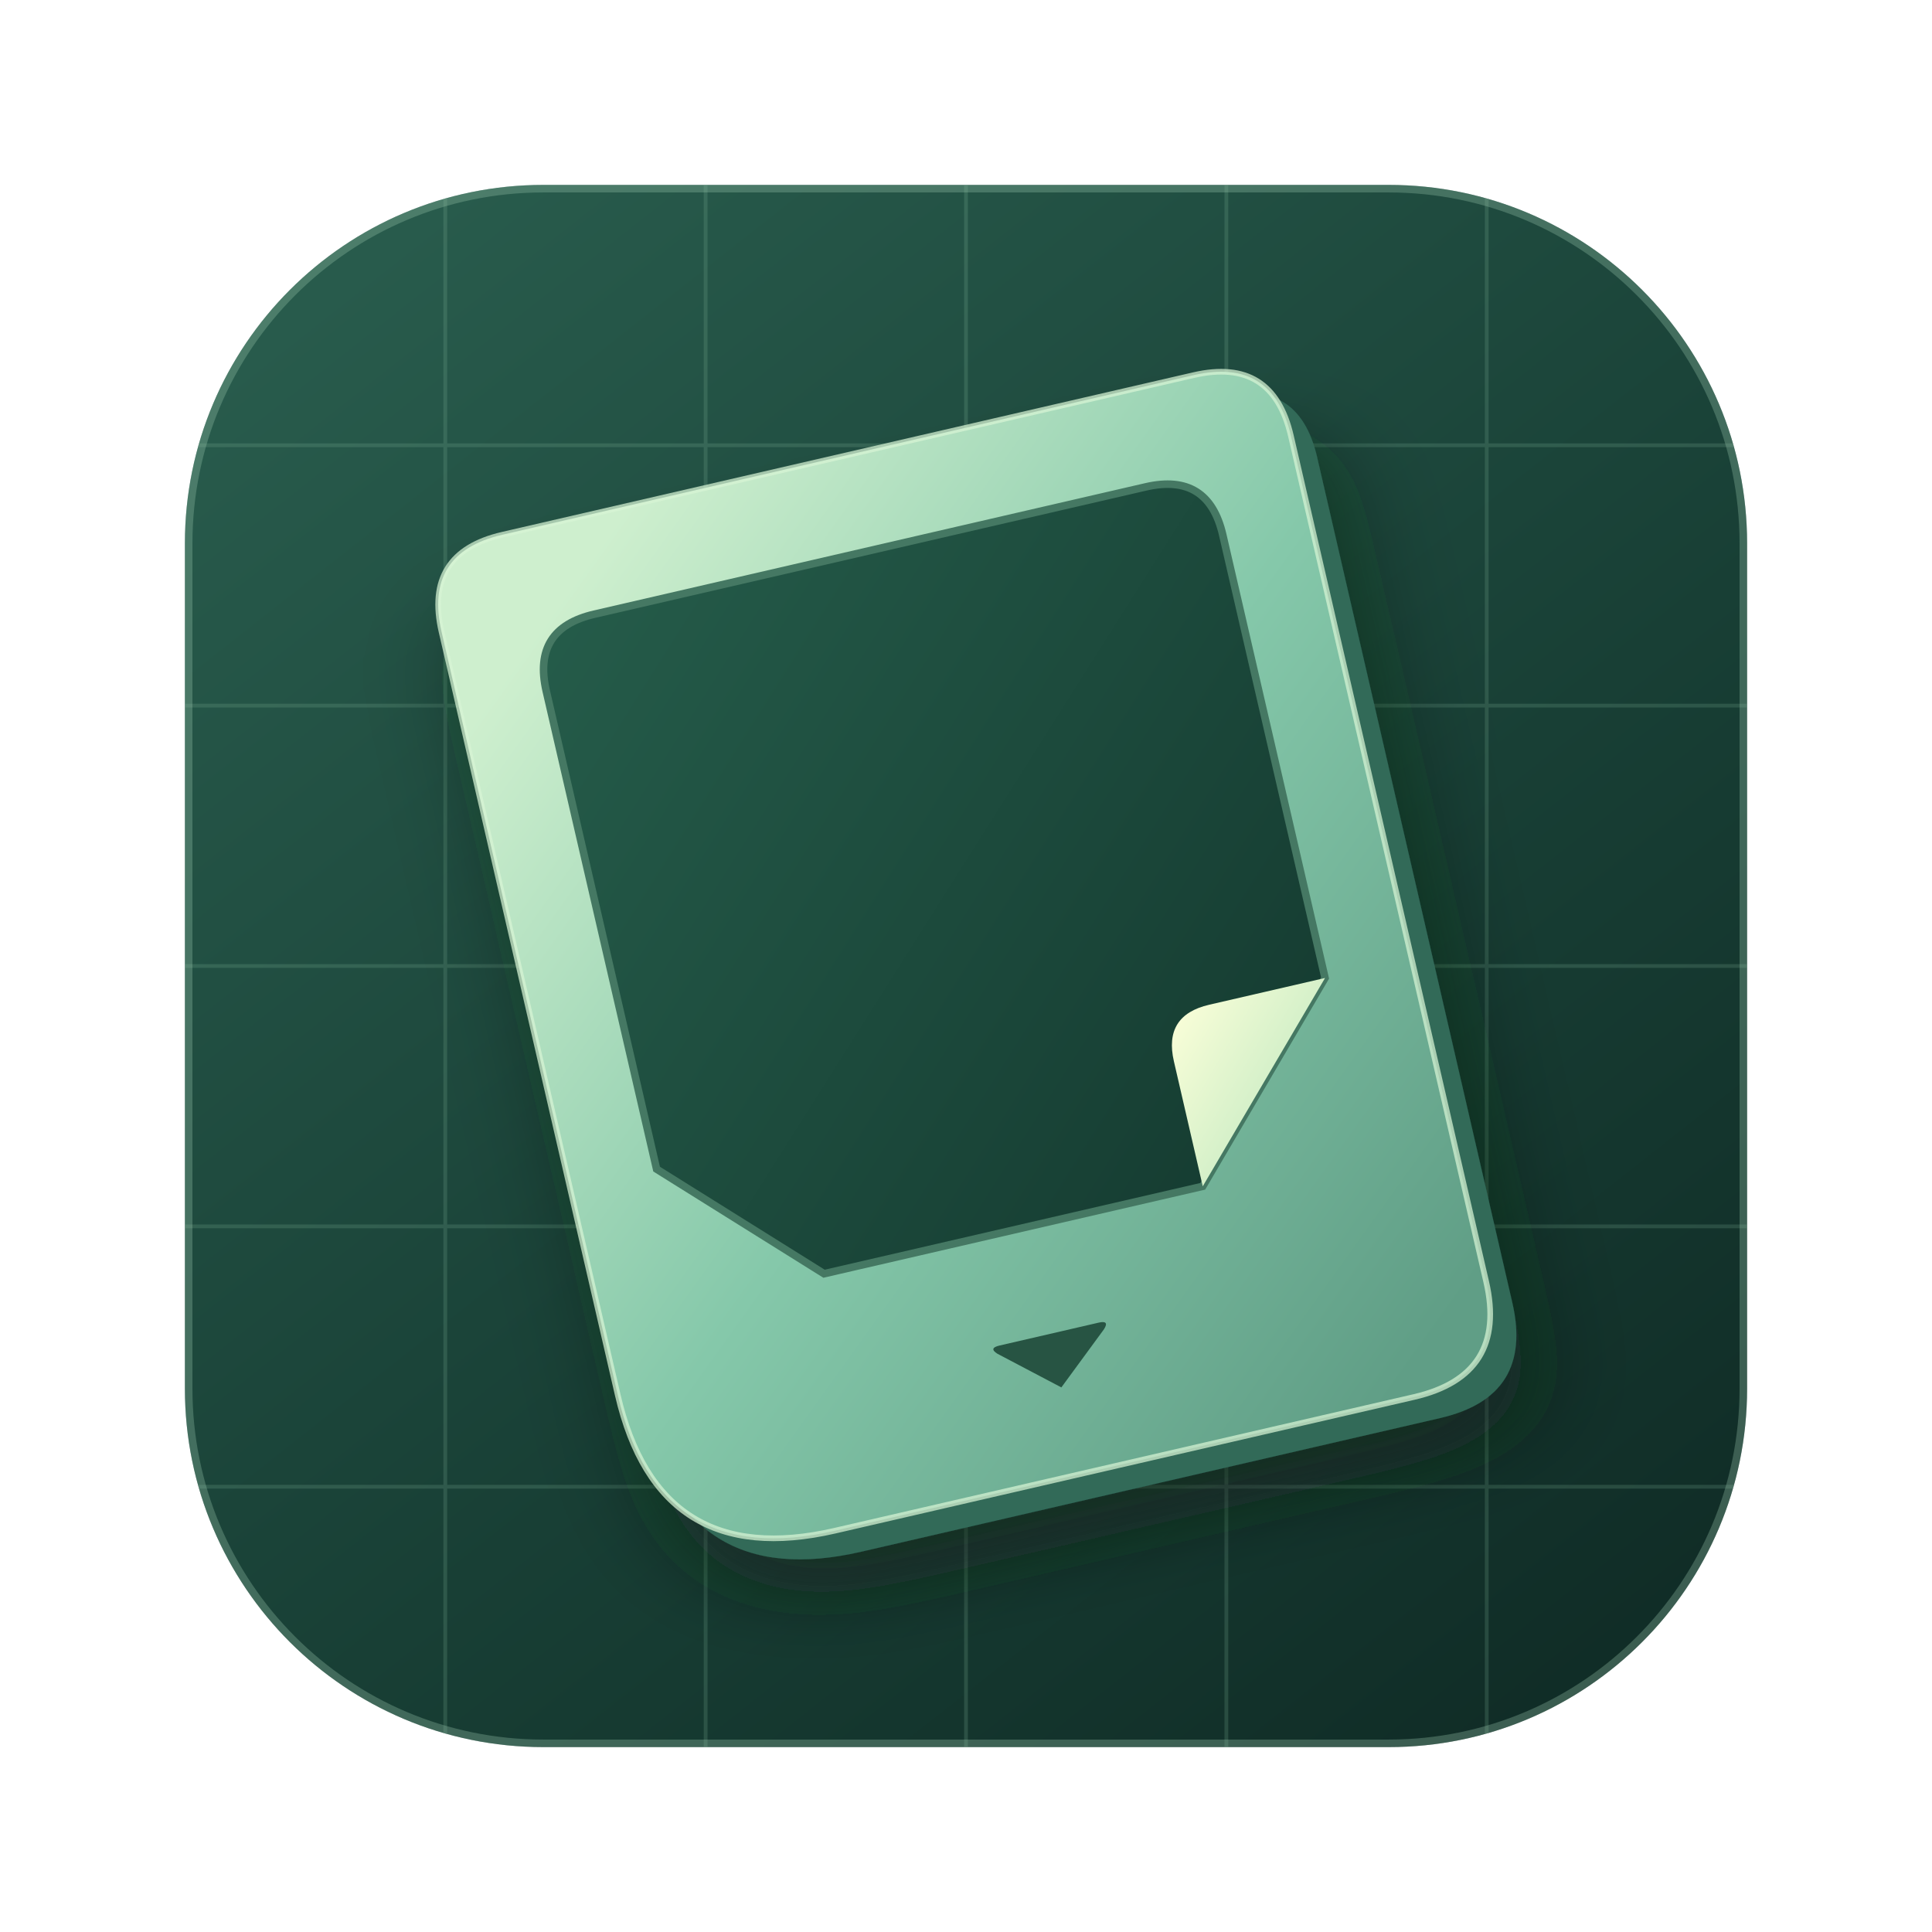
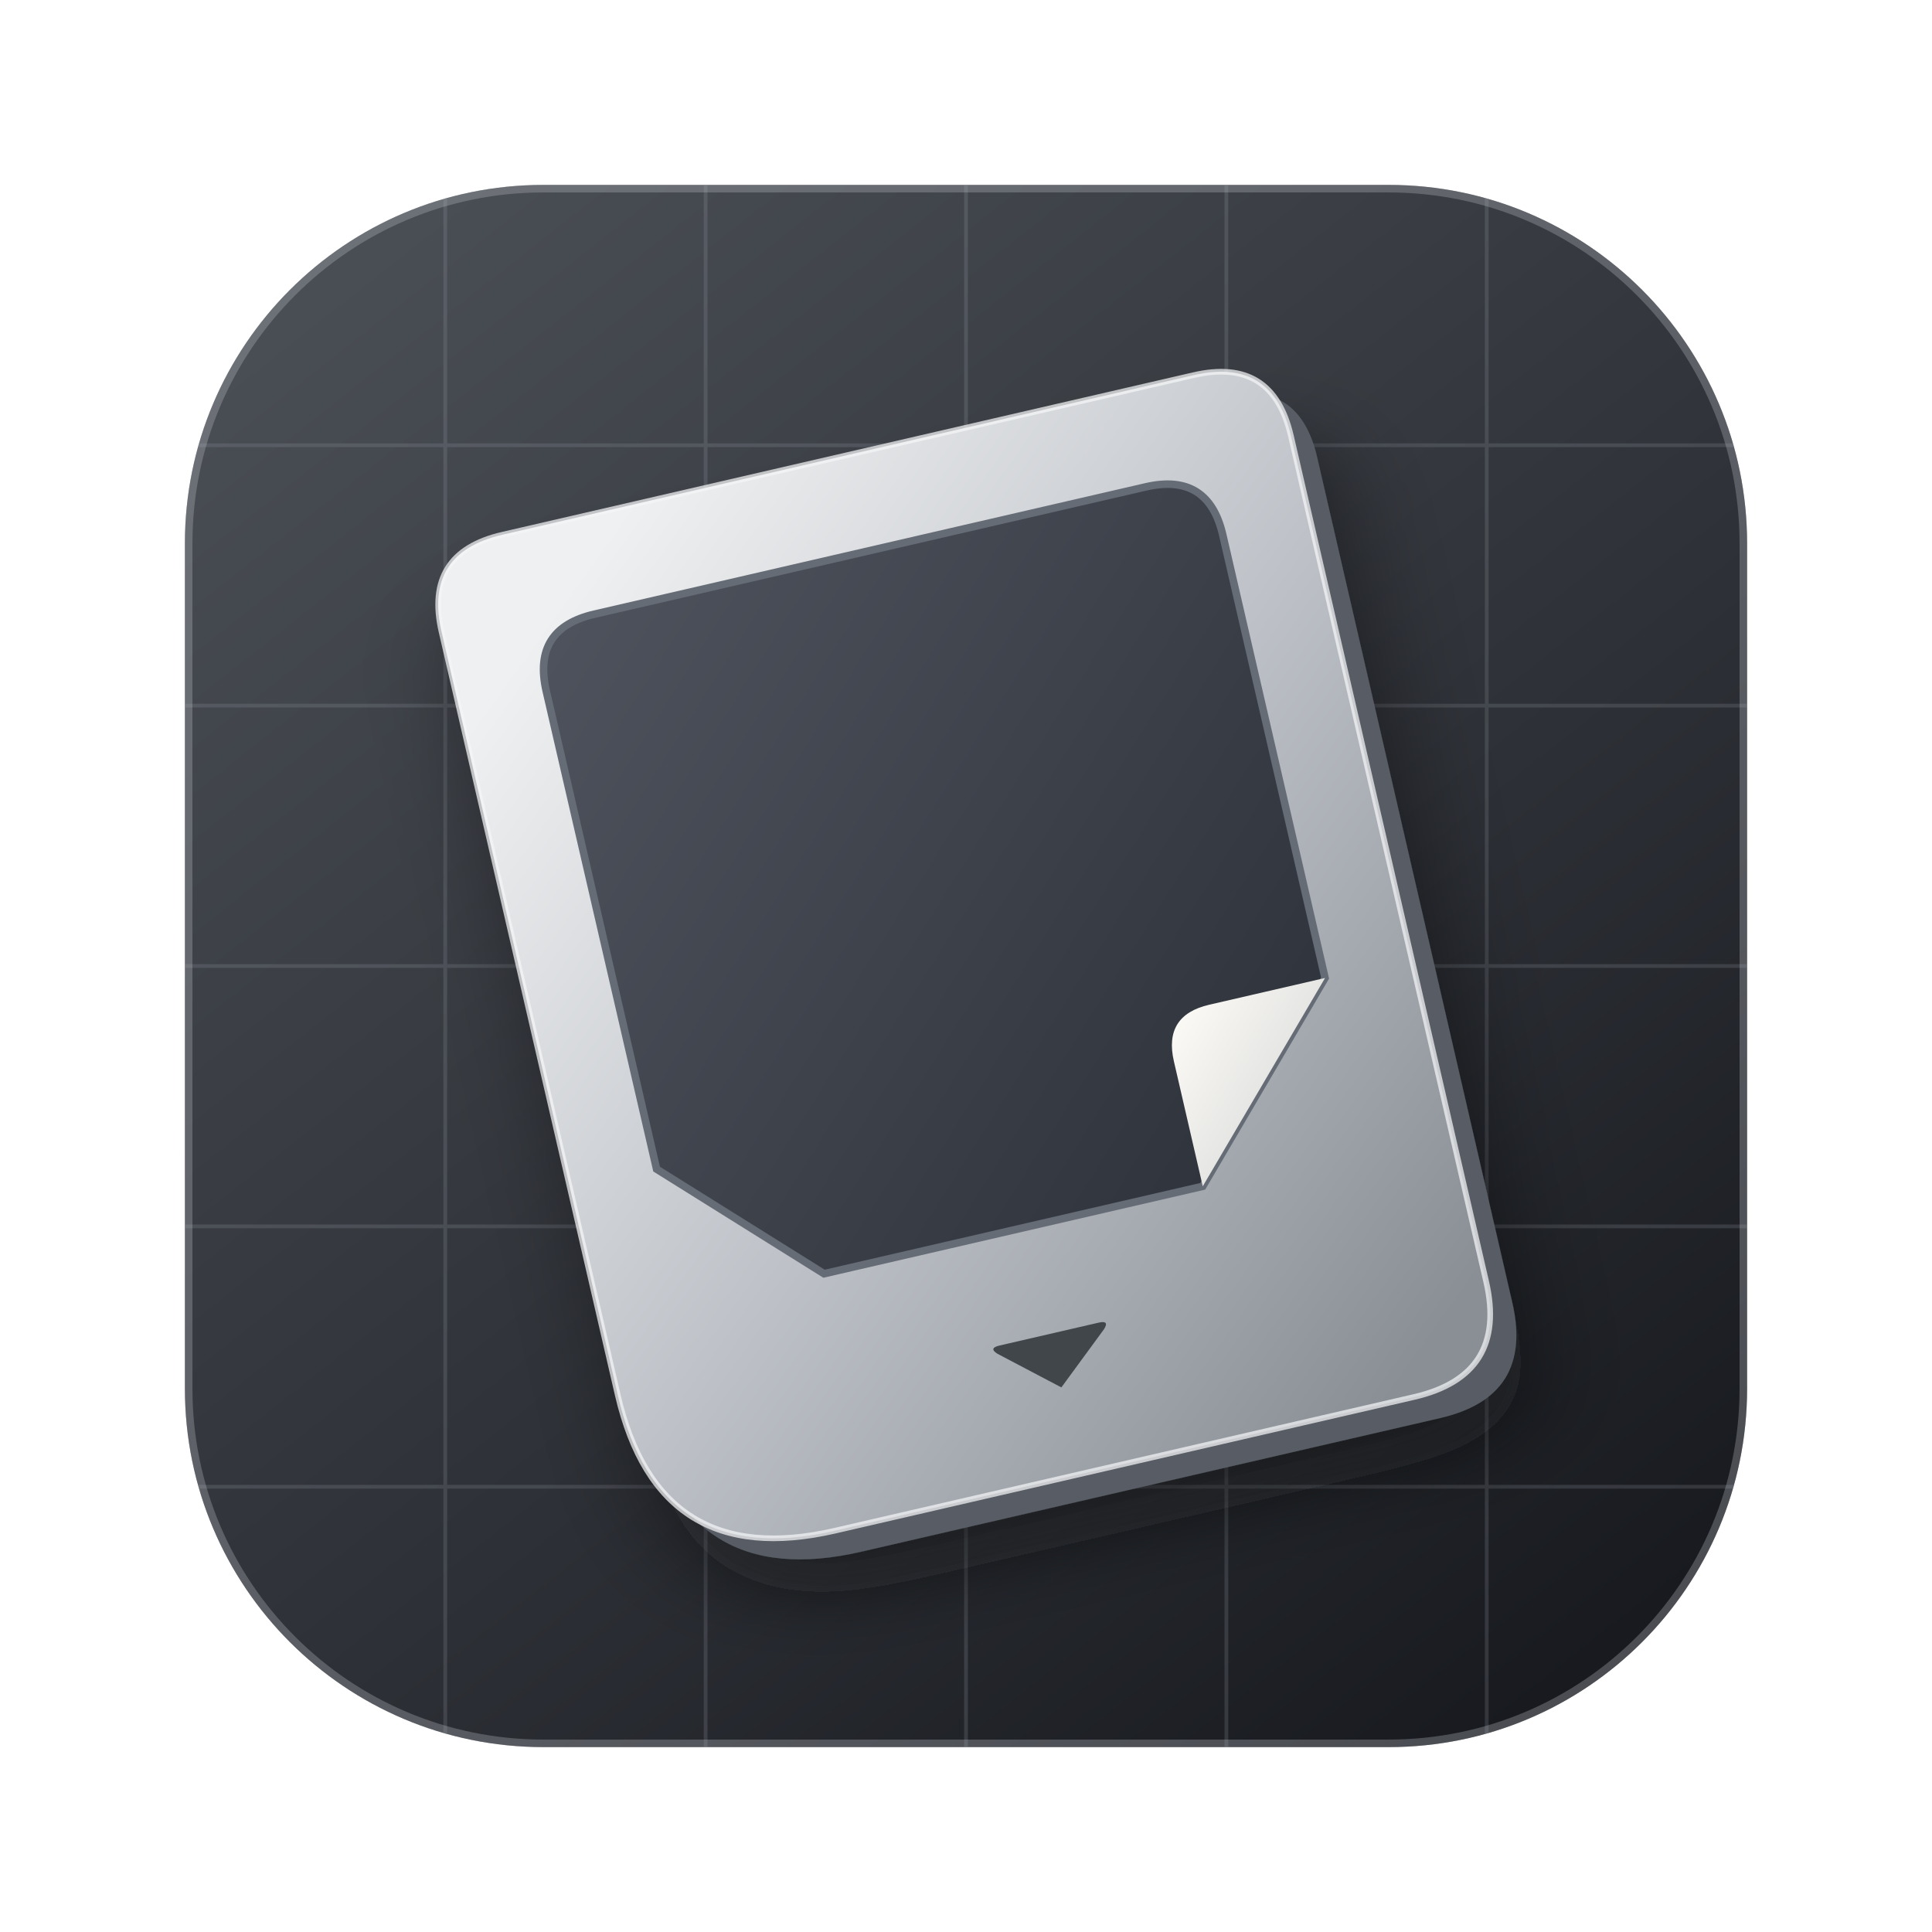
<svg xmlns="http://www.w3.org/2000/svg" viewBox="0 0 1024 1024" width="1024" height="1024" role="img" aria-labelledby="title description">
  <defs>
    <linearGradient id="mat" x1="0.14" y1="0.04" x2="0.88" y2="0.98">
-       <stop stop-color="#285B4C" />
-       <stop offset=".58" stop-color="#183F35" />
-       <stop offset="1" stop-color="#102C26" />
+       <stop stop-color="#494D54" />
+       <stop offset=".58" stop-color="#2D3036" />
+       <stop offset="1" stop-color="#17191E" />
    </linearGradient>
    <linearGradient id="plastic" x1="0.17" y1=".05" x2=".86" y2="1">
-       <stop stop-color="#CEEFCE" />
-       <stop offset=".49" stop-color="#85C8AA" />
-       <stop offset="1" stop-color="#609E86" />
+       <stop stop-color="#EFF0F1" />
+       <stop offset=".49" stop-color="#BFC3C9" />
+       <stop offset="1" stop-color="#8A8F96" />
    </linearGradient>
    <linearGradient id="vinyl" x1="0" y1="0" x2="1" y2="1">
-       <stop stop-color="#255C4A" />
-       <stop offset="1" stop-color="#14392F" />
+       <stop stop-color="#4E535D" />
+       <stop offset="1" stop-color="#2C3038" />
    </linearGradient>
    <linearGradient id="peel" x1="0" y1="0" x2="1" y2="1">
-       <stop stop-color="#FCFFD9" />
-       <stop offset="1" stop-color="#AFE2BA" />
+       <stop stop-color="#FEFCF7" />
+       <stop offset="1" stop-color="#CED0D1" />
    </linearGradient>
    <clipPath id="mat-edge">
      <rect x="98" y="98" width="828" height="828" rx="190" />
    </clipPath>
    <filter id="cartridge-shadow" x="-.3" y="-.25" width="1.6" height="1.65" color-interpolation-filters="sRGB">
-       <feDropShadow dx="0" dy="21" stdDeviation="24" flood-color="#081C16" flood-opacity=".5" />
+       <feDropShadow dx="0" dy="21" stdDeviation="24" flood-color="#111318" flood-opacity=".5" />
    </filter>
  </defs>
  <rect x="98" y="98" width="828" height="828" rx="190" fill="url(#mat)" />
-   <g clip-path="url(#mat-edge)" fill="none" stroke="#83B59B" stroke-width="2" opacity=".21">
+   <g clip-path="url(#mat-edge)" fill="none" stroke="#9A9EA7" stroke-width="2" opacity=".21">
    <path d="M98 236H926M98 374H926M98 512H926M98 650H926M98 788H926" />
    <path d="M236 98V926M374 98V926M512 98V926M650 98V926M788 98V926" />
  </g>
-   <rect x="100" y="100" width="824" height="824" rx="188" fill="none" stroke="#9BC9AF" stroke-opacity=".31" stroke-width="4" />
+   <rect x="100" y="100" width="824" height="824" rx="188" fill="none" stroke="#BCC0C7" stroke-opacity=".31" stroke-width="4" />
  <g transform="rotate(-13 512 512)">
-     <path d="M324 234H700Q743 234 743 277V737Q743 788 692 788H377Q281 788 281 692V277Q281 234 324 234Z" transform="translate(11 14)" fill="#326B58" filter="url(#cartridge-shadow)" />
-     <path d="M324 234H700Q743 234 743 277V737Q743 788 692 788H377Q281 788 281 692V277Q281 234 324 234Z" fill="url(#plastic)" stroke="#D7F3D4" stroke-opacity=".73" stroke-width="3" />
-     <path d="M362 286H662Q696 286 696 320V561L608 654H402L328 580V320Q328 286 362 286Z" fill="url(#vinyl)" stroke="#457863" stroke-width="4" />
+     <path d="M324 234H700Q743 234 743 277V737Q743 788 692 788H377Q281 788 281 692V277Q281 234 324 234Z" transform="translate(11 14)" fill="#585D65" filter="url(#cartridge-shadow)" />
+     <path d="M324 234H700Q743 234 743 277V737Q743 788 692 788H377Q281 788 281 692V277Q281 234 324 234Z" fill="url(#plastic)" stroke="#F4F5F6" stroke-opacity=".73" stroke-width="3" />
+     <path d="M362 286H662Q696 286 696 320V561L608 654H402L328 580V320Q328 286 362 286Z" fill="url(#vinyl)" stroke="#666C76" stroke-width="4" />
    <path d="M608 654V586Q608 561 633 561H696Z" fill="url(#peel)" />
-     <path d="M511 741L482 716Q478 712 484 712H538Q544 712 540 716Z" fill="#275443" />
+     <path d="M511 741L482 716Q478 712 484 712H538Q544 712 540 716Z" fill="#41464B" />
  </g>
</svg>
